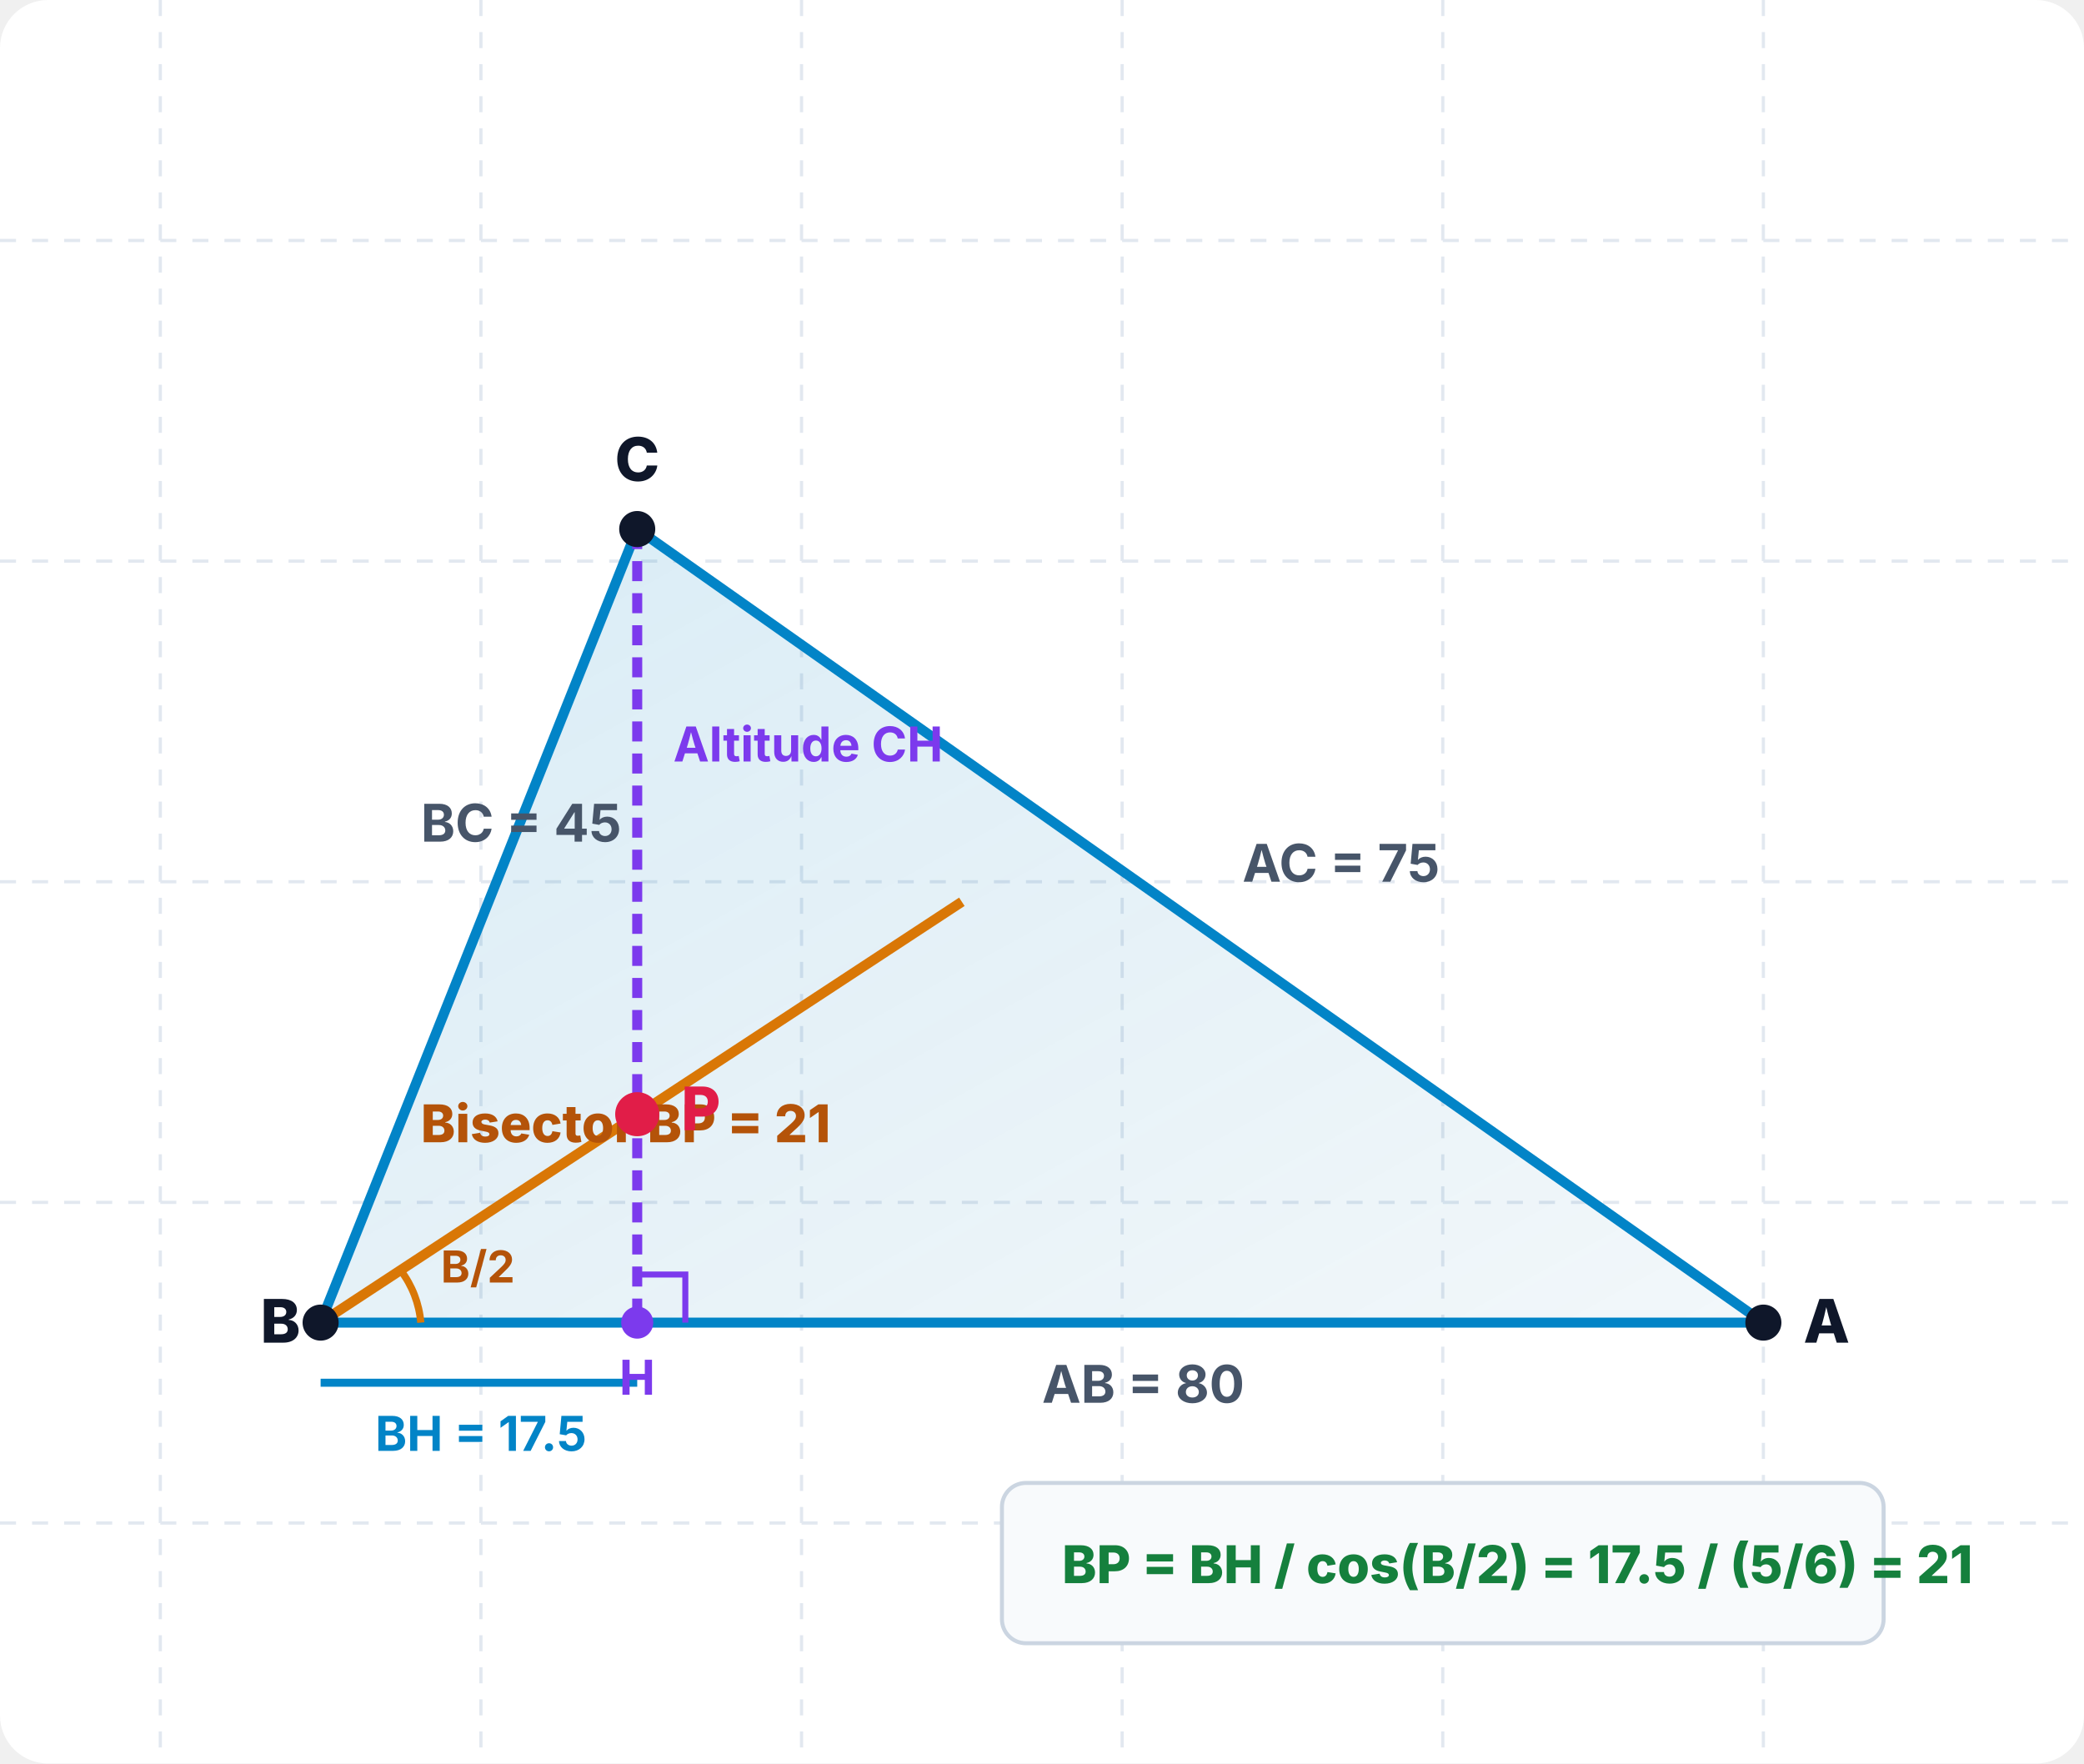
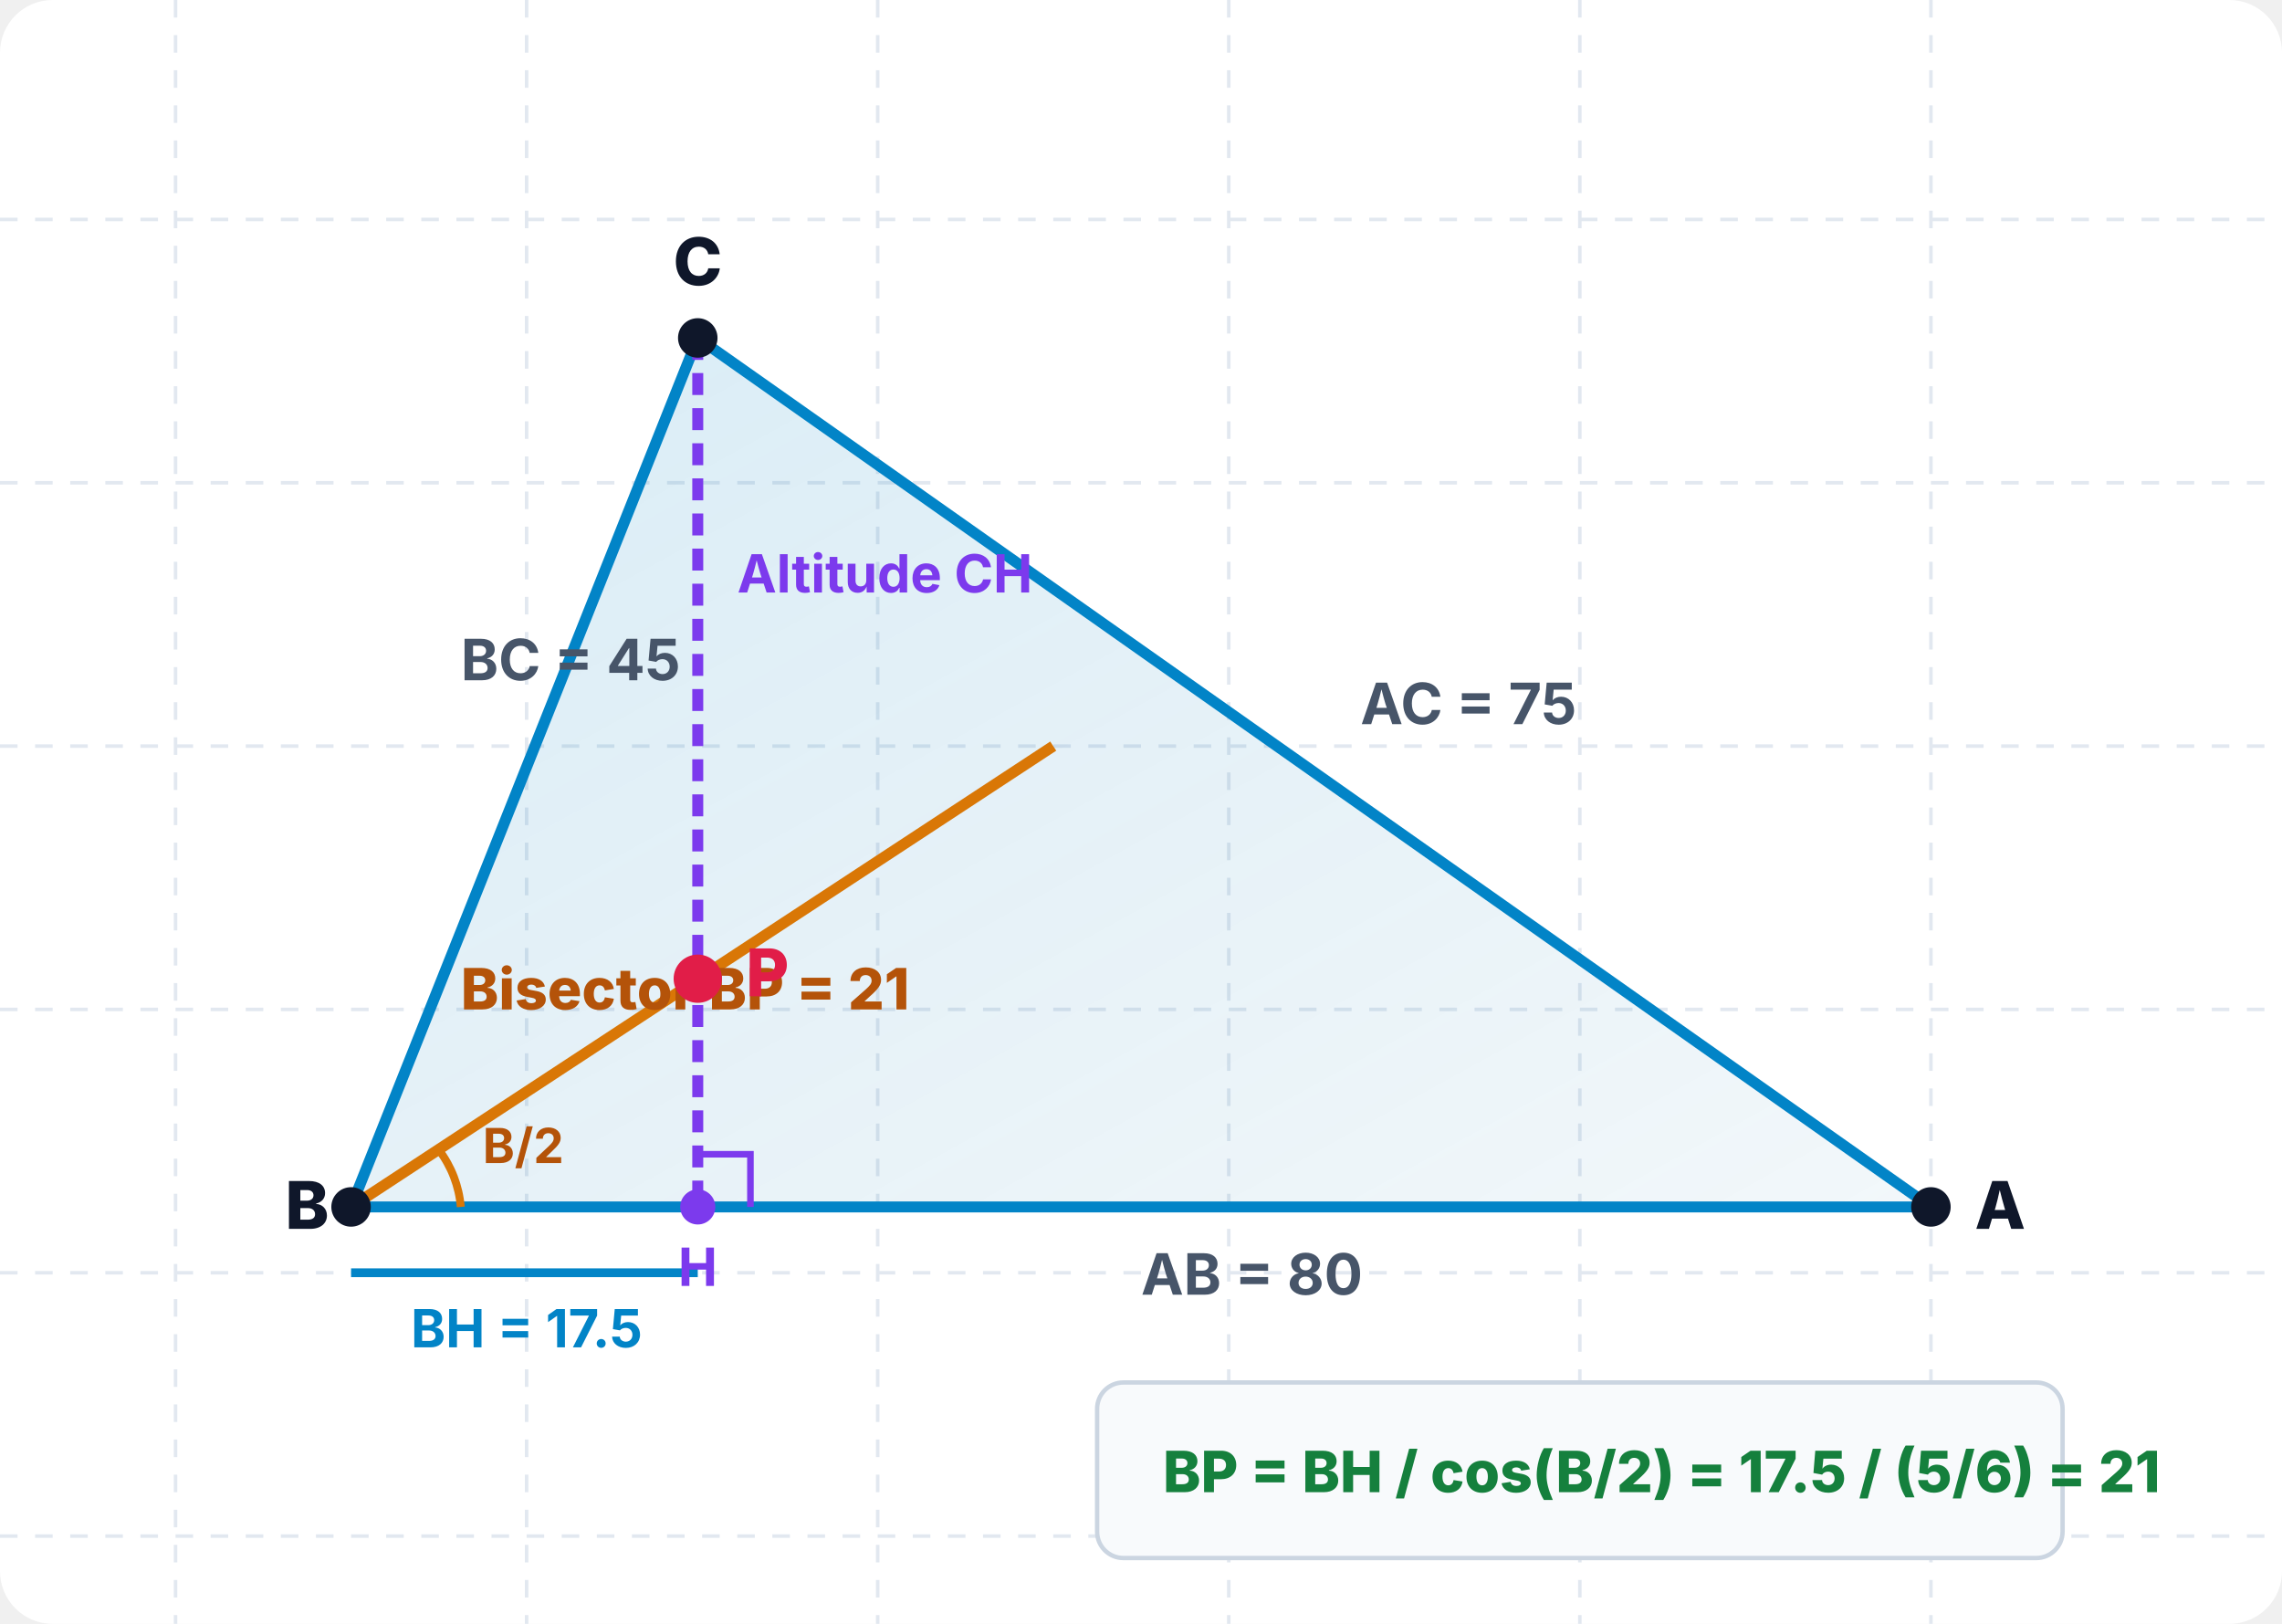
- <svg xmlns="http://www.w3.org/2000/svg" viewBox="0 0 520 440" width="100%" height="100%" style="background-color: #ffffff; font-family: system-ui, -apple-system, sans-serif;">
+ <svg xmlns="http://www.w3.org/2000/svg" viewBox="0 0 520 370" width="100%" height="100%" style="background-color: #ffffff; font-family: system-ui, -apple-system, sans-serif;">
  <defs>
    <linearGradient id="triGrad" x1="0%" y1="0%" x2="100%" y2="100%">
      <stop offset="0%" stop-color="#0284c7" stop-opacity="0.15" />
      <stop offset="100%" stop-color="#0369a1" stop-opacity="0.05" />
    </linearGradient>
  </defs>
-   <rect width="520" height="440" fill="#ffffff" rx="12" />
+   <rect width="520" height="370" fill="#ffffff" rx="12" />
  <g stroke="#e2e8f0" stroke-width="0.8" stroke-dasharray="4,4">
-     <line x1="40" y1="0" x2="40" y2="440" />
-     <line x1="120" y1="0" x2="120" y2="440" />
-     <line x1="200" y1="0" x2="200" y2="440" />
-     <line x1="280" y1="0" x2="280" y2="440" />
-     <line x1="360" y1="0" x2="360" y2="440" />
-     <line x1="440" y1="0" x2="440" y2="440" />
-     <line x1="0" y1="60" x2="520" y2="60" />
-     <line x1="0" y1="140" x2="520" y2="140" />
-     <line x1="0" y1="220" x2="520" y2="220" />
-     <line x1="0" y1="300" x2="520" y2="300" />
-     <line x1="0" y1="380" x2="520" y2="380" />
+     <line x1="40" y1="0" x2="40" y2="370" />
+     <line x1="120" y1="0" x2="120" y2="370" />
+     <line x1="200" y1="0" x2="200" y2="370" />
+     <line x1="280" y1="0" x2="280" y2="370" />
+     <line x1="360" y1="0" x2="360" y2="370" />
+     <line x1="440" y1="0" x2="440" y2="370" />
+     <line x1="0" y1="50" x2="520" y2="50" />
+     <line x1="0" y1="110" x2="520" y2="110" />
+     <line x1="0" y1="170" x2="520" y2="170" />
+     <line x1="0" y1="230" x2="520" y2="230" />
+     <line x1="0" y1="290" x2="520" y2="290" />
+     <line x1="0" y1="350" x2="520" y2="350" />
  </g>
-   <g transform="translate(0, 10)">
+   <g transform="translate(0, -45)">
    <polygon points="80,320 440,320 159,122" fill="url(#triGrad)" stroke="#0284c7" stroke-width="2.5" stroke-linejoin="round" />
    <line x1="159" y1="122" x2="159" y2="320" stroke="#7c3aed" stroke-width="2.5" stroke-dasharray="5,3" />
    <text x="168" y="180" fill="#7c3aed" font-size="12" font-weight="bold">Altitude CH</text>
    <path d="M 159 308 L 171 308 L 171 320" fill="none" stroke="#7c3aed" stroke-width="1.5" />
    <line x1="80" y1="320" x2="240" y2="215" stroke="#d97706" stroke-width="2.5" />
    <text x="105" y="275" fill="#b45309" font-size="13" font-weight="800">Bisector BP = 21</text>
    <circle cx="159" cy="268" r="5.5" fill="#e11d48" />
    <text x="170" y="272" fill="#e11d48" font-size="15" font-weight="800">P</text>
    <line x1="80" y1="335" x2="159" y2="335" stroke="#0284c7" stroke-width="2" />
    <text x="120" y="352" fill="#0284c7" font-size="12" font-weight="bold" text-anchor="middle">BH = 17.5</text>
    <circle cx="80" cy="320" r="4.5" fill="#0f172a" />
    <text x="65" y="325" fill="#0f172a" font-size="15" font-weight="800">B</text>
    <circle cx="440" cy="320" r="4.5" fill="#0f172a" />
    <text x="450" y="325" fill="#0f172a" font-size="15" font-weight="800">A</text>
    <circle cx="159" cy="122" r="4.5" fill="#0f172a" />
    <text x="159" y="110" fill="#0f172a" font-size="15" font-weight="800" text-anchor="middle">C</text>
    <circle cx="159" cy="320" r="4" fill="#7c3aed" />
    <text x="159" y="338" fill="#7c3aed" font-size="12" font-weight="bold" text-anchor="middle">H</text>
    <text x="260" y="340" fill="#475569" font-size="13" font-weight="bold">AB = 80</text>
    <text x="105" y="200" fill="#475569" font-size="13" font-weight="bold">BC = 45</text>
    <text x="310" y="210" fill="#475569" font-size="13" font-weight="bold">AC = 75</text>
    <path d="M 105 320 A 25 25 0 0 0 100 307" fill="none" stroke="#d97706" stroke-width="1.8" />
    <text x="110" y="310" fill="#b45309" font-size="11" font-weight="bold">B/2</text>
    <rect x="250" y="360" width="220" height="40" fill="#f8fafc" rx="6" stroke="#cbd5e1" stroke-width="1" />
    <text x="265" y="385" fill="#15803d" font-size="13" font-weight="800">BP = BH / cos(B/2) = 17.5 / (5/6) = 21</text>
  </g>
</svg>
